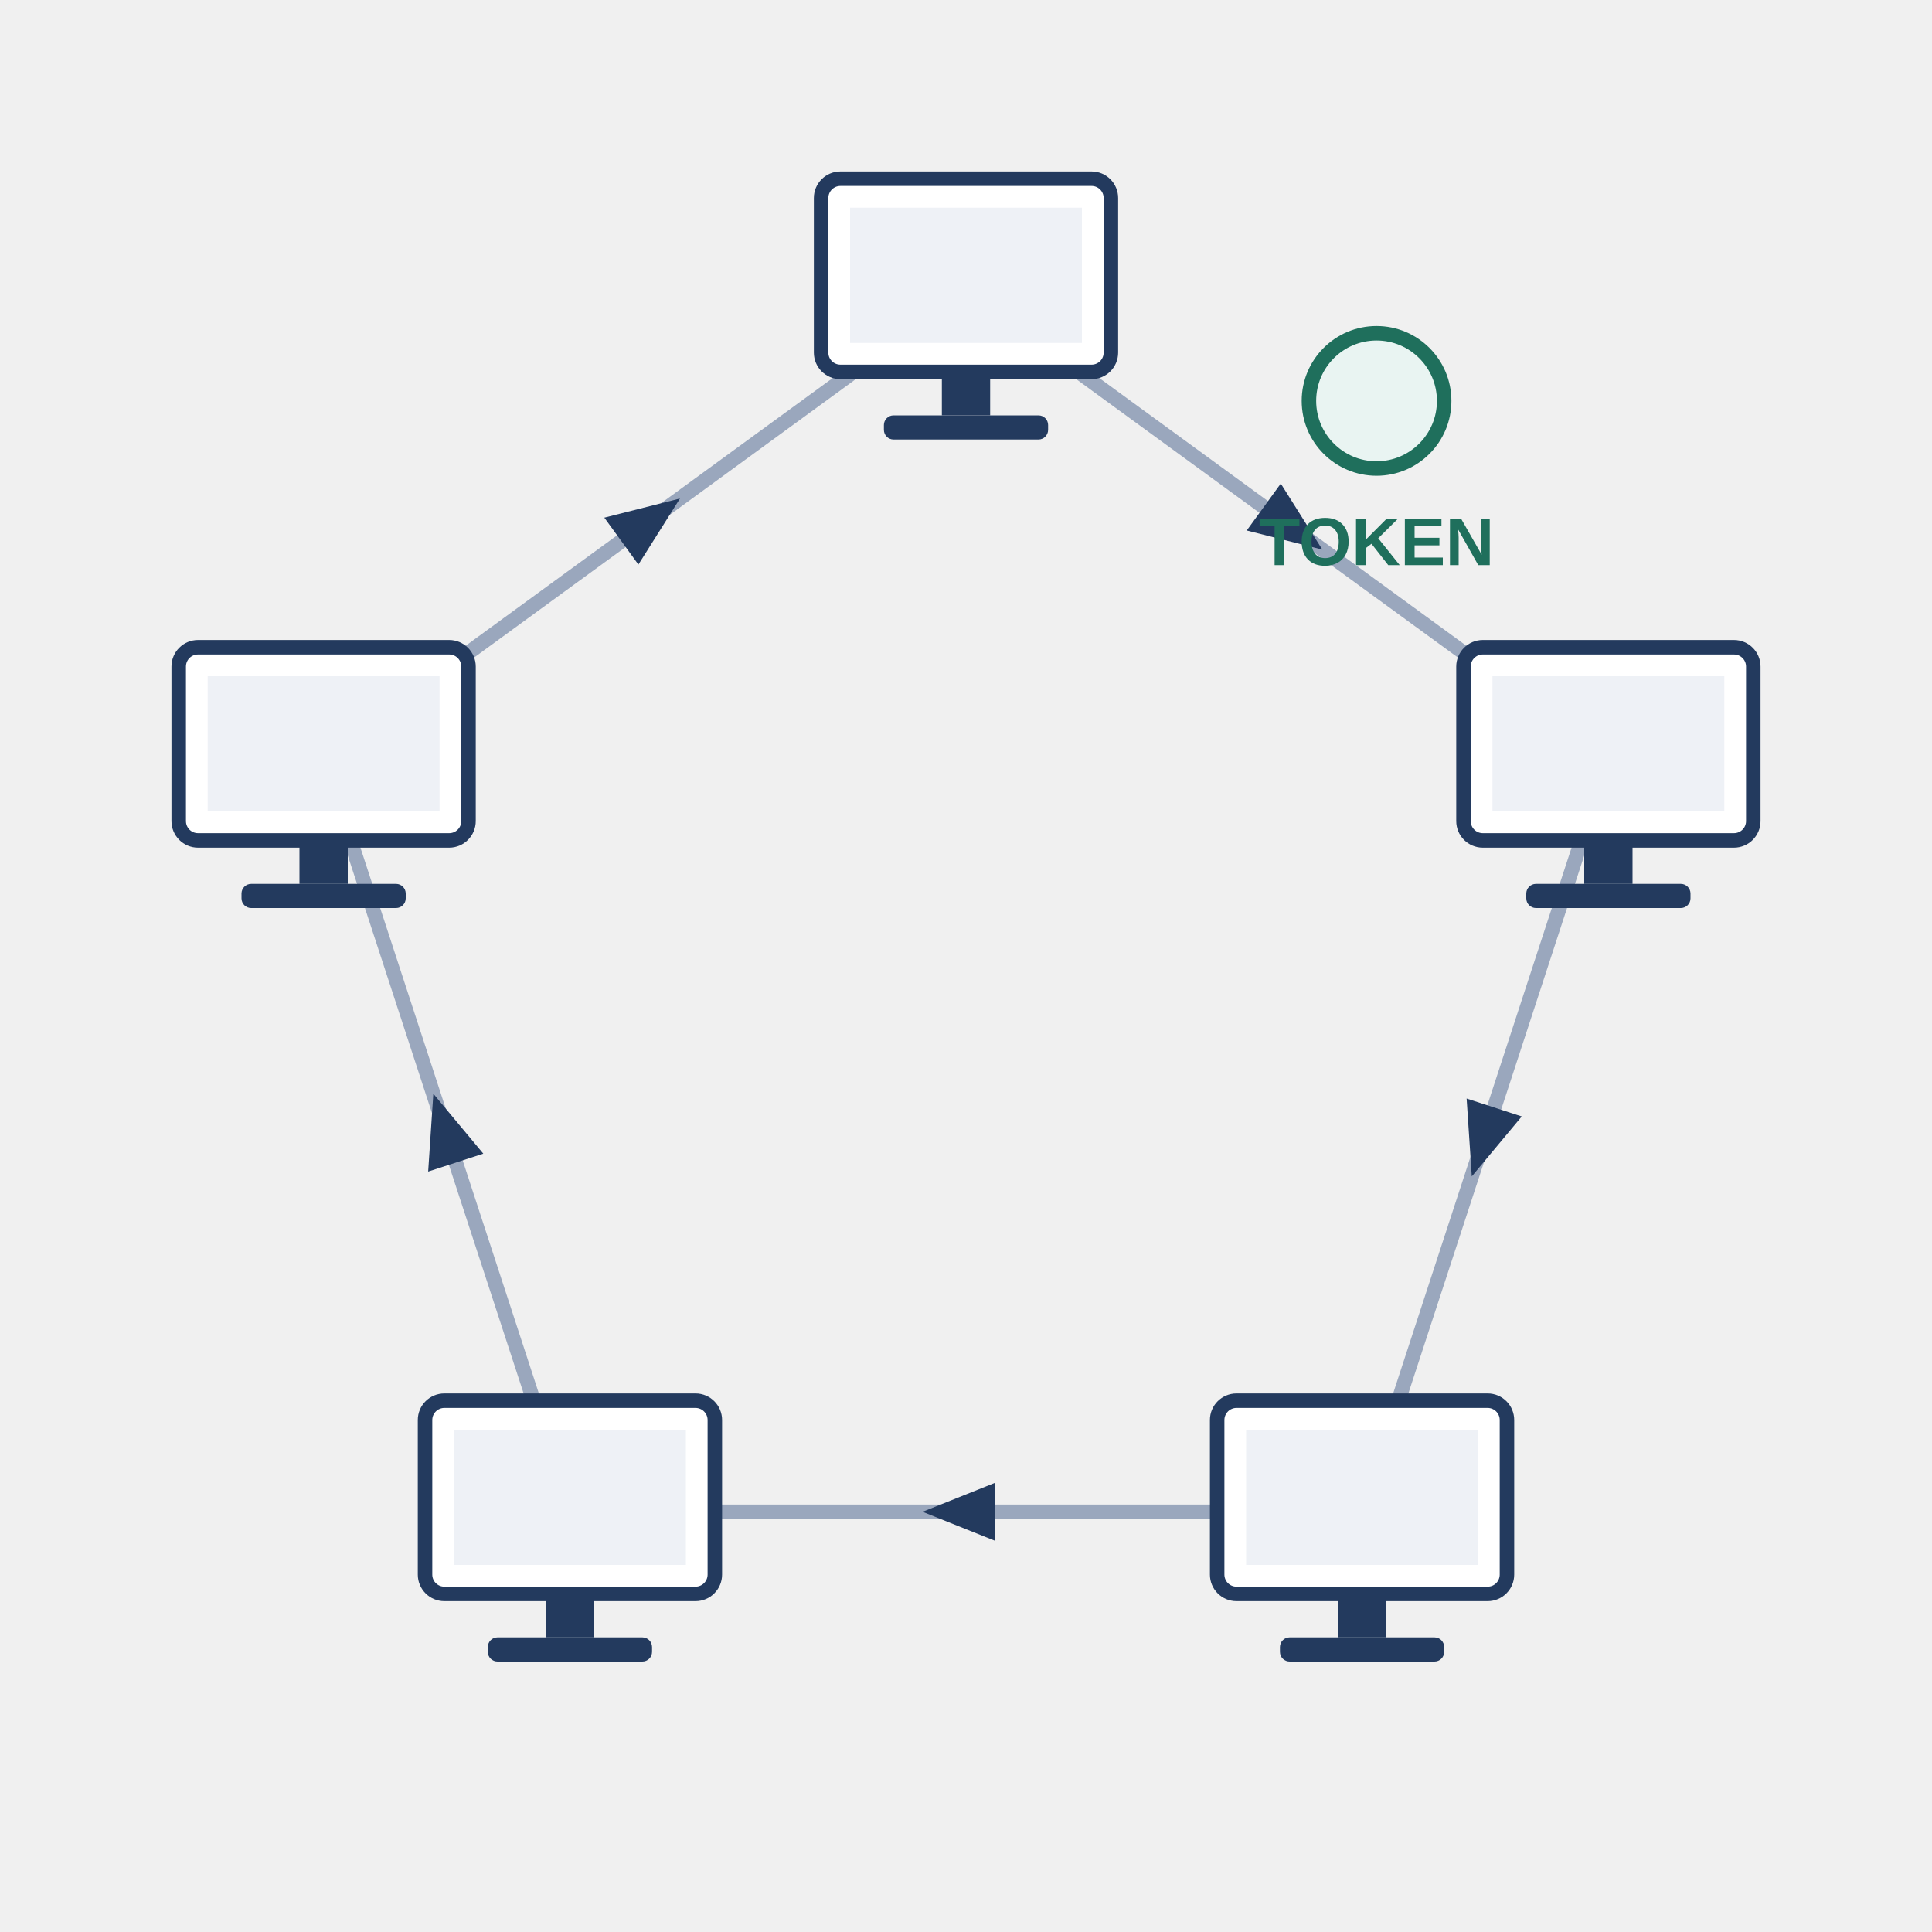
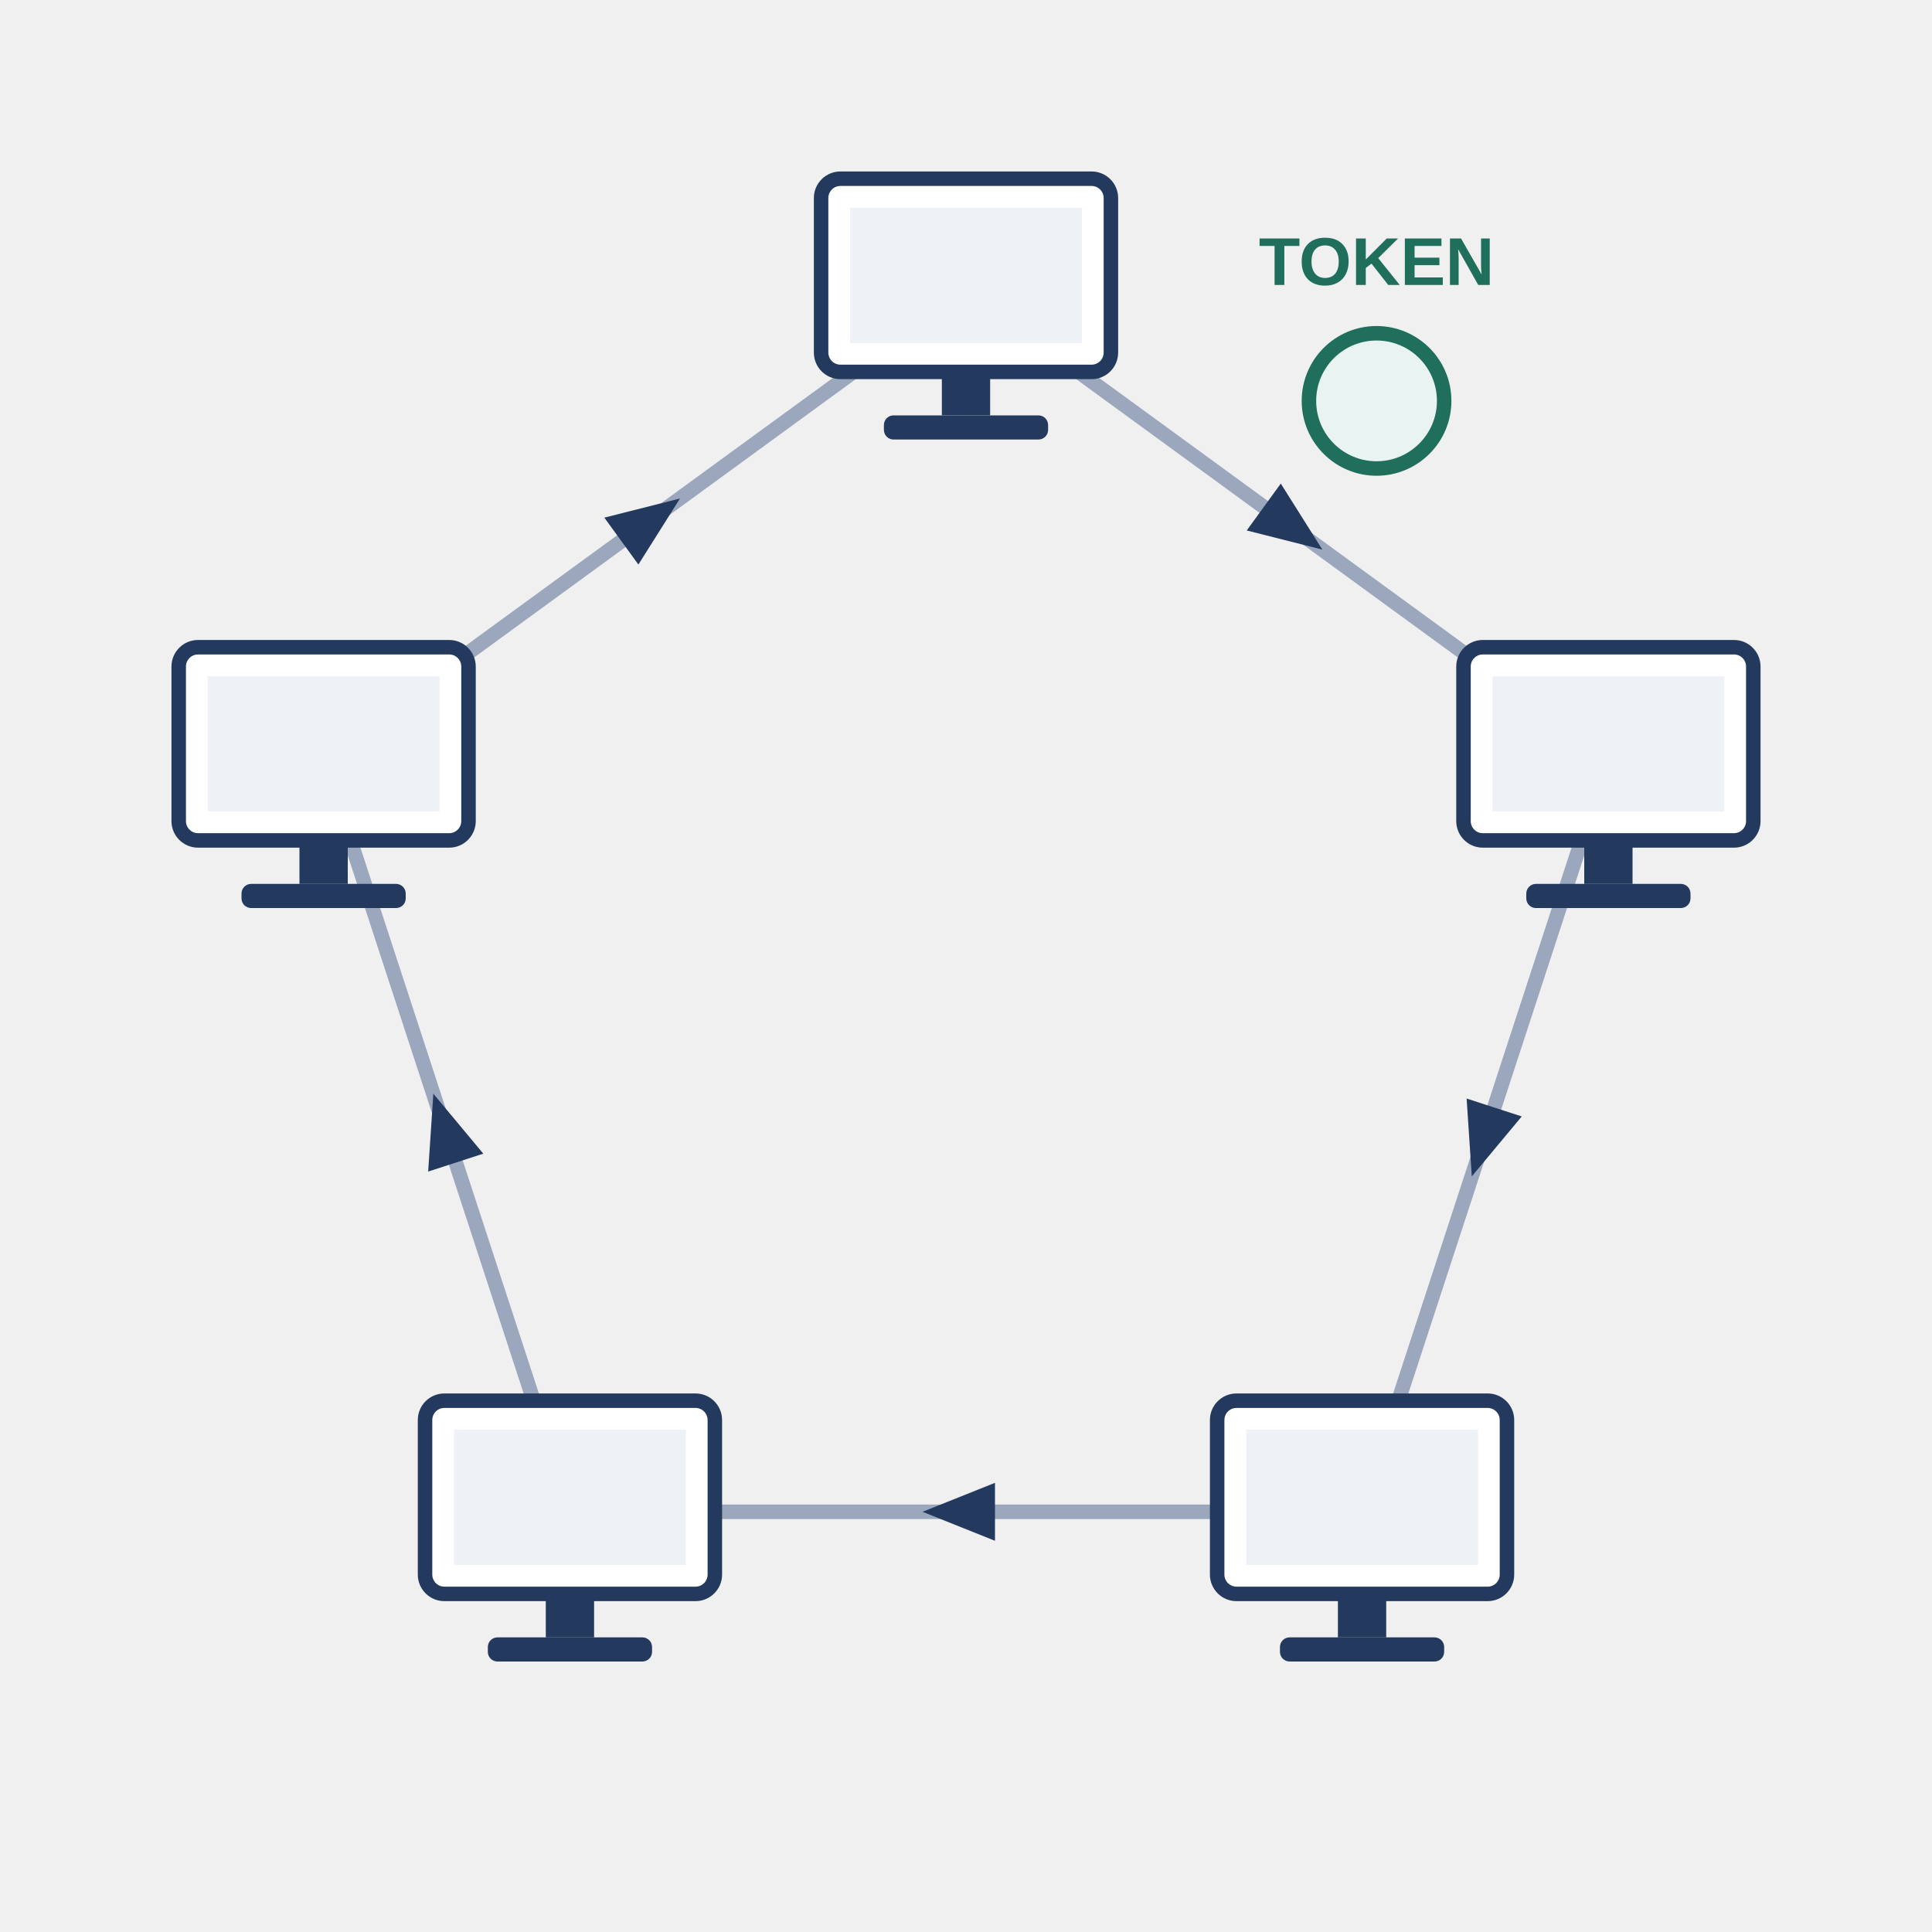
<svg xmlns="http://www.w3.org/2000/svg" viewBox="0 0 400 400" width="400" height="400">
  <defs>
    <g id="pc">
      <rect x="-30" y="-23" width="60" height="40" rx="4" fill="#ffffff" stroke="#233a5e" stroke-width="3" />
      <rect x="-24" y="-17" width="48" height="28" fill="#eef1f6" />
      <rect x="-5" y="17" width="10" height="9" fill="#233a5e" />
      <rect x="-17" y="26" width="34" height="5" rx="2" fill="#233a5e" />
    </g>
    <polygon id="arrow" points="9,0 -6,-6 -6,6" fill="#233a5e" />
  </defs>
  <g stroke="#9aa7bd" stroke-width="3" fill="none">
    <line x1="200" y1="60" x2="333" y2="157" />
    <line x1="333" y1="157" x2="282" y2="313" />
    <line x1="282" y1="313" x2="118" y2="313" />
    <line x1="118" y1="313" x2="67" y2="157" />
    <line x1="67" y1="157" x2="200" y2="60" />
  </g>
  <use href="#arrow" transform="translate(266.5,108.5) rotate(36)" />
  <use href="#arrow" transform="translate(307.5,235) rotate(108)" />
  <use href="#arrow" transform="translate(200,313) rotate(180)" />
  <use href="#arrow" transform="translate(92.5,235) rotate(-108)" />
  <use href="#arrow" transform="translate(133.5,108.5) rotate(-36)" />
  <g transform="translate(285,83)">
    <circle r="14" fill="#e9f4f2" stroke="#1f6f5c" stroke-width="3" />
-     <text x="0" y="34" text-anchor="middle" font-family="Arial, Helvetica, sans-serif" font-size="14" font-weight="bold" fill="#1f6f5c">TOKEN</text>
+     <text x="0" y="-24" text-anchor="middle" font-family="Arial, Helvetica, sans-serif" font-size="14" font-weight="bold" fill="#1f6f5c">TOKEN</text>
  </g>
  <use href="#pc" x="200" y="60" />
  <use href="#pc" x="333" y="157" />
  <use href="#pc" x="282" y="313" />
  <use href="#pc" x="118" y="313" />
  <use href="#pc" x="67" y="157" />
</svg>
